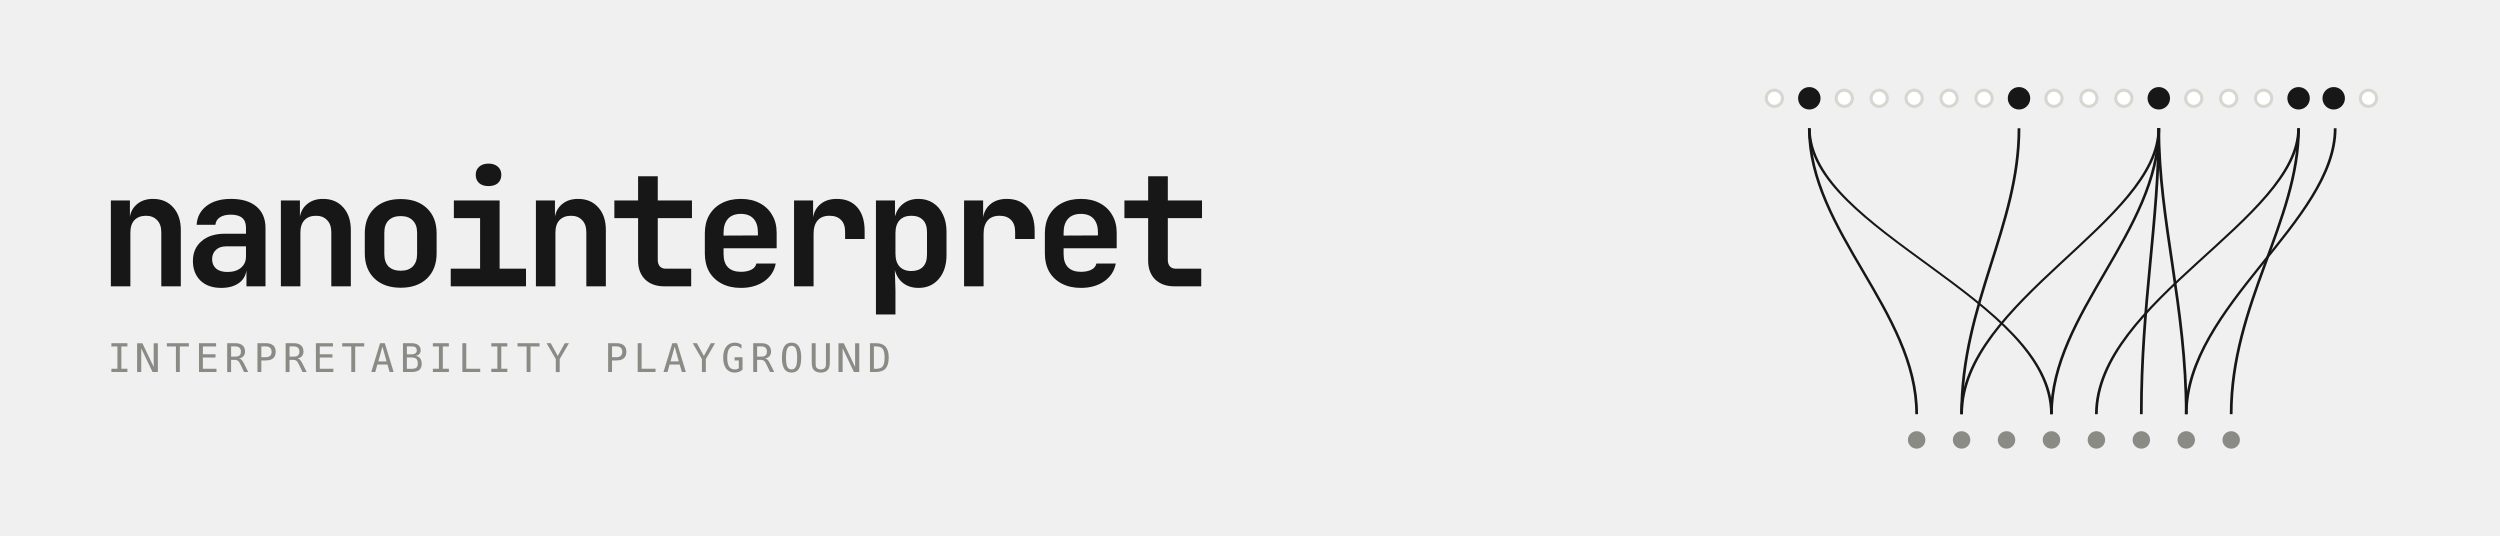
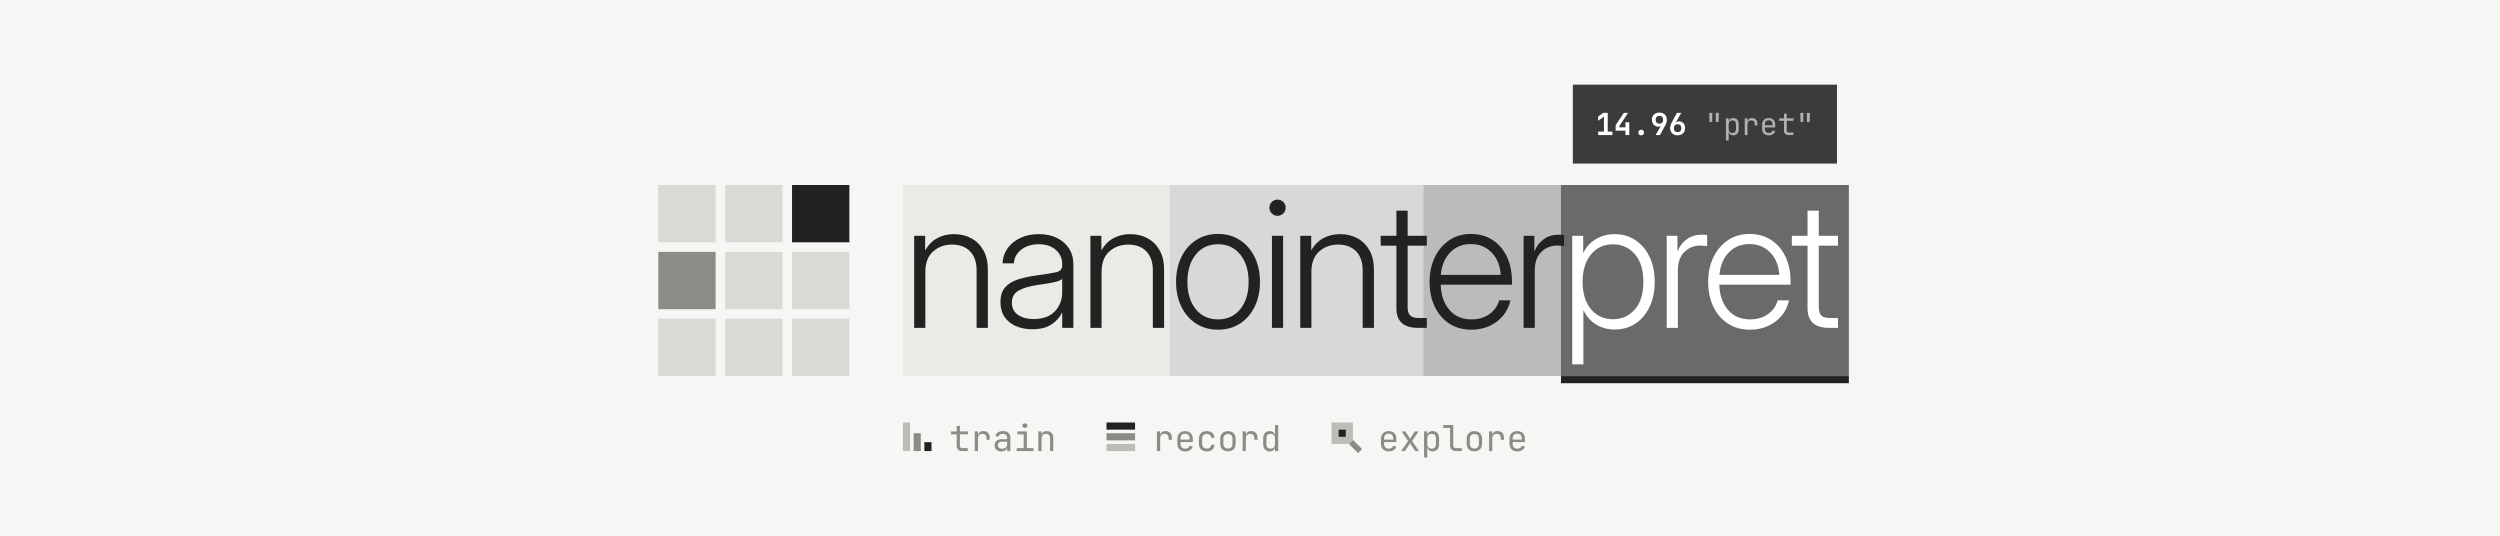
- <svg xmlns="http://www.w3.org/2000/svg" width="1400" height="300" viewBox="0 60 1400 300" role="img" aria-labelledby="title description">
-   <style>
-     :root {
-       color-scheme: light dark;
-     }
- 
-     .foreground { fill: #171717; }
-     .muted { fill: #8b8b86; }
-     .connections { fill: none; stroke: #171717; }
-     .inactive-feature { fill: #ffffff; stroke: #d7d7d1; }
- 
-     @media (prefers-color-scheme: dark) {
-       .foreground { fill: #f0f0ec; }
-       .muted { fill: #858581; }
-       .connections { stroke: #f0f0ec; }
-       .inactive-feature { fill: #0d1117; stroke: #383836; }
-     }
-   </style>
-   <g id="wordmark" transform="translate(0 -4.348217) scale(0.8891832)">
-     <path class="foreground" d="M 69.819,252.699 V 198.615 H 81.816 v 10.129 q 0.983,-5.113 4.818,-8.063 3.835,-3.048 9.735,-3.048 7.965,0 12.685,5.31 4.818,5.31 4.818,14.259 v 35.499 h -12.292 v -34.024 q 0,-5.015 -2.655,-7.67 -2.557,-2.753 -6.982,-2.753 -4.622,0 -7.277,2.753 -2.557,2.753 -2.557,7.867 v 33.827 z           m 69.468,0.983 q -8.26,0 -13.079,-4.622 -4.72,-4.72 -4.72,-12.292 0,-7.867 5.408,-12.489 5.408,-4.72 14.849,-4.72 h 13.177 v -3.835 q 0,-8.162 -9.539,-8.162 -4.327,0 -6.883,1.672 -2.557,1.672 -2.852,4.72 h -11.8 q 0.393,-7.277 6.097,-11.8 5.802,-4.523 15.537,-4.523 10.325,0 16.029,4.818 5.703,4.818 5.703,13.57 v 36.679 h -11.997 v -10.129 q -0.688,5.212 -4.917,8.162 -4.228,2.95 -11.014,2.95 z           m 3.933,-10.03 q 5.408,0 8.555,-2.655 3.147,-2.655 3.147,-7.08 v -6.392 h -12.587 q -4.032,0 -6.392,2.262 -2.36,2.262 -2.36,5.802 0,3.638 2.458,5.9 2.557,2.163 7.178,2.163 z           m 33.674,9.047 V 198.615 h 11.997 v 10.129 q 0.983,-5.113 4.818,-8.063 3.835,-3.048 9.735,-3.048 7.965,0 12.685,5.31 4.818,5.31 4.818,14.259 v 35.499 h -12.292 v -34.024 q 0,-5.015 -2.655,-7.67 -2.557,-2.753 -6.982,-2.753 -4.622,0 -7.277,2.753 -2.557,2.753 -2.557,7.867 v 33.827 z           m 75.467,0.885 q -10.424,0 -16.52,-5.802 -6.097,-5.9 -6.097,-15.832 v -12.587 q 0,-10.03 6.097,-15.832 6.097,-5.802 16.52,-5.802 10.424,0 16.52,5.802 6.097,5.802 6.097,15.832 v 12.587 q 0,9.932 -6.097,15.832 -6.097,5.802 -16.52,5.802 z           m 0,-10.719 q 4.917,0 7.572,-2.655 2.753,-2.753 2.753,-7.867 v -13.374 q 0,-5.113 -2.753,-7.768 -2.655,-2.753 -7.572,-2.753 -4.917,0 -7.67,2.753 -2.655,2.655 -2.655,7.768 v 13.374 q 0,5.113 2.655,7.867 2.753,2.655 7.67,2.655 z           m 31.511,9.834 v -11.112 h 18.487 v -31.861 h -16.52 V 198.615 h 28.812 v 42.972 h 16.619 v 11.112 z           m 23.797,-63.131 q -3.737,0 -5.9,-1.868 -2.163,-1.967 -2.163,-5.212 0,-3.245 2.163,-5.113 2.163,-1.967 5.9,-1.967 3.737,0 5.9,1.967 2.163,1.868 2.163,5.113 0,3.245 -2.163,5.212 -2.163,1.868 -5.9,1.868 z           m 29.839,63.131 V 198.615 h 11.997 v 10.129 q 0.983,-5.113 4.818,-8.063 3.835,-3.048 9.735,-3.048 7.965,0 12.685,5.31 4.818,5.31 4.818,14.259 v 35.499 h -12.292 v -34.024 q 0,-5.015 -2.655,-7.67 -2.557,-2.753 -6.982,-2.753 -4.622,0 -7.277,2.753 -2.557,2.753 -2.557,7.867 v 33.827 z           m 80.875,0 q -7.572,0 -12.095,-4.327 -4.425,-4.425 -4.425,-11.899 V 209.727 H 386.917 V 198.615 h 14.947 v -15.242 h 12.39 v 15.242 h 21.535 v 11.112 h -21.535 v 26.452 q 0,2.36 1.278,3.933 1.377,1.475 3.737,1.475 h 16.029 v 11.112 z           m 48.228,0.983 q -6.883,0 -11.997,-2.655 -5.113,-2.655 -7.965,-7.473 -2.753,-4.917 -2.753,-11.505 v -12.784 q 0,-6.588 2.753,-11.407 2.852,-4.917 7.965,-7.572 5.113,-2.655 11.997,-2.655 6.785,0 11.8,2.655 5.113,2.655 7.867,7.473 2.852,4.72 2.852,11.112 v 9.834 h -33.434 v 3.737 q 0,5.507 2.852,8.358 2.852,2.753 8.063,2.753 3.835,0 6.49,-1.278 2.753,-1.377 3.245,-3.933 h 12.194 q -1.278,6.982 -7.277,11.21 -5.998,4.13 -14.652,4.13 z           m -10.915,-34.811 v 1.868 l 21.634,-0.098 v -1.868 q 0,-5.605 -2.753,-8.653 -2.753,-3.048 -7.965,-3.048 -5.408,0 -8.162,3.147 -2.753,3.048 -2.753,8.653 z           m 44.393,33.827 V 198.615 h 11.997 v 10.522 q 0.983,-5.31 4.818,-8.358 3.933,-3.147 10.129,-3.147 8.26,0 12.882,5.31 4.622,5.31 4.622,14.849 v 5.113 h -12.292 v -4.523 q 0,-4.917 -2.557,-7.473 -2.557,-2.655 -7.277,-2.655 -4.917,0 -7.473,2.95 -2.557,2.95 -2.557,8.358 v 33.139 z           m 51.571,17.7 V 198.615 h 11.997 v 9.932 q 1.475,-5.113 5.31,-7.965 3.835,-2.95 9.539,-2.95 5.212,0 9.145,2.557 4.032,2.557 6.195,7.277 2.262,4.622 2.262,10.817 v 14.652 q 0,9.342 -4.818,15.045 -4.818,5.703 -12.784,5.703 -5.703,0 -9.637,-2.95 -3.835,-2.95 -5.31,-8.26 l 0.393,12.784 v 15.144 z           m 22.224,-27.337 q 4.72,0 7.277,-2.557 2.655,-2.557 2.655,-7.867 v -13.964 q 0,-5.31 -2.655,-7.867 -2.557,-2.557 -7.277,-2.557 -4.72,0 -7.375,2.852 -2.557,2.852 -2.557,8.063 v 12.98 q 0,5.212 2.557,8.063 2.655,2.852 7.375,2.852 z           m 33.281,9.637 V 198.615 h 11.997 v 10.522 q 0.983,-5.31 4.818,-8.358 3.933,-3.147 10.129,-3.147 8.26,0 12.882,5.31 4.622,5.31 4.622,14.849 v 5.113 h -12.292 v -4.523 q 0,-4.917 -2.557,-7.473 -2.557,-2.655 -7.277,-2.655 -4.917,0 -7.473,2.95 -2.557,2.95 -2.557,8.358 v 33.139 z           m 73.598,0.983 q -6.883,0 -11.997,-2.655 -5.113,-2.655 -7.965,-7.473 -2.753,-4.917 -2.753,-11.505 v -12.784 q 0,-6.588 2.753,-11.407 2.852,-4.917 7.965,-7.572 5.113,-2.655 11.997,-2.655 6.785,0 11.8,2.655 5.113,2.655 7.867,7.473 2.852,4.72 2.852,11.112 v 9.834 h -33.434 v 3.737 q 0,5.507 2.852,8.358 2.852,2.753 8.063,2.753 3.835,0 6.49,-1.278 2.753,-1.377 3.245,-3.933 h 12.194 q -1.278,6.982 -7.277,11.21 -5.998,4.13 -14.652,4.13 z           m -10.915,-34.811 v 1.868 l 21.634,-0.098 v -1.868 q 0,-5.605 -2.753,-8.653 -2.753,-3.048 -7.965,-3.048 -5.408,0 -8.162,3.147 -2.753,3.048 -2.753,8.653 z           m 69.763,33.827 q -7.572,0 -12.095,-4.327 -4.425,-4.425 -4.425,-11.899 V 209.727 H 708.145 V 198.615 h 14.947 v -15.242 h 12.39 v 15.242 h 21.535 v 11.112 h -21.535 v 26.452 q 0,2.36 1.278,3.933 1.377,1.475 3.737,1.475 h 16.029 v 11.112 z" aria-label="nanointerpret" id="name" />
-     <path id="tagline" class="muted" d="m70.15 288.5h10.09v2.069h-3.809v14.03h3.809v2.069h-10.09v-2.069h3.809v-14.03h-3.809zm16.19 0.061h3.359l7.108 14.91v-14.91h2.617v18.11h-3.359l-7.108-14.91v14.91h-2.617zm18.75-0.061h13.86v2.069h-5.684v16.1h-2.471v-16.1h-5.708zm20.23 0h10.78v2.069h-8.325v4.893h7.959v2.069h-7.959v7.071h8.556v2.069h-11.01zm25.26 9.59q0.949 0.243 1.619 0.925 0.669 0.669 1.667 2.69l2.471 4.966h-2.641l-2.166-4.588q-0.937-1.959-1.692-2.519-0.742-0.572-1.947-0.572h-2.349v7.68h-2.471v-18.17h5.063q2.994 0 4.588 1.351 1.594 1.351 1.594 3.907 0 1.801-0.986 2.945-0.974 1.132-2.751 1.387zm-5.039-7.57v6.45h2.69q1.765 0 2.629-0.791t0.864-2.422q0-1.57-0.925-2.398-0.913-0.84-2.665-0.84zm19.05 0v6.828h2.848q1.704 0 2.653-0.901 0.962-0.901 0.962-2.519 0-1.619-0.949-2.507-0.949-0.901-2.665-0.901zm-2.458-2.02h5.306q3.043 0 4.613 1.387 1.57 1.375 1.57 4.041 0 2.69-1.57 4.065-1.558 1.375-4.613 1.375h-2.848v7.302h-2.458zm25.26 9.59q0.949 0.243 1.619 0.925 0.669 0.669 1.667 2.69l2.471 4.966h-2.641l-2.166-4.588q-0.937-1.959-1.692-2.519-0.742-0.572-1.947-0.572h-2.349v7.68h-2.471v-18.17h5.063q2.994 0 4.588 1.351 1.594 1.351 1.594 3.907 0 1.801-0.986 2.945-0.974 1.132-2.751 1.387zm-5.039-7.57v6.45h2.69q1.765 0 2.629-0.791 0.864-0.791 0.864-2.422 0-1.57-0.925-2.398-0.913-0.84-2.665-0.84zm16.59-2.02h10.78v2.069h-8.325v4.893h7.959v2.069h-7.959v7.071h8.556v2.069h-11.01zm16.58 0h13.86v2.069h-5.684v16.1h-2.471v-16.1h-5.708zm25.33 2.166-2.592 9.298h5.185zm-1.485-2.166h2.982l5.562 18.17h-2.544l-1.339-4.734h-6.365l-1.314 4.734h-2.544zm16.88 9.006v7.144h2.909q2.142 0 3.055-0.742 0.913-0.755 0.913-2.471 0-2.264-0.962-3.091-0.962-0.84-3.006-0.84zm0-6.986v4.99h2.86q1.777 0 2.568-0.682 0.803-0.681 0.803-1.716 0-1.375-0.791-1.984-0.779-0.609-2.58-0.609zm-2.471-2.02h5.379q2.787 0 4.296 1.205t1.509 3.408q0 1.181-0.803 2.142-0.791 0.962-2.385 1.205 1.789 0.268 2.799 1.533 1.022 1.254 1.022 3.688 0 2.471-1.619 3.736-1.619 1.254-4.819 1.254h-5.379zm18.83 0h10.09v2.069h-3.809v14.03h3.809v2.069h-10.09v-2.069h3.809v-14.03h-3.809zm18.58 0h2.471v16.1h8.775v2.069h-11.25zm18.23 0h10.09v2.069h-3.809v14.03h3.809v2.069h-10.09v-2.069h3.809v-14.03h-3.809zm16.53 0h13.86v2.069h-5.684v16.1h-2.471v-16.1h-5.708zm18.28 0h2.617l4.43 8.02 4.418-8.02h2.641l-5.83 10.02v8.154h-2.471v-8.154zm41.22 2.02v6.828h2.848q1.704 0 2.653-0.901 0.962-0.901 0.962-2.519 0-1.619-0.949-2.507-0.949-0.901-2.665-0.901zm-2.458-2.02h5.306q3.043 0 4.613 1.387 1.57 1.375 1.57 4.041 0 2.69-1.57 4.065-1.558 1.375-4.613 1.375h-2.848v7.302h-2.458zm18.62 0h2.471v16.1h8.775v2.069h-11.25zm23.29 2.166-2.592 9.298h5.185zm-1.485-2.166h2.982l5.562 18.17h-2.544l-1.339-4.734h-6.365l-1.314 4.734h-2.544zm12.84 0h2.617l4.43 8.02 4.418-8.02h2.641l-5.83 10.02v8.154h-2.471v-8.154zm31.39 16.67q-0.986 0.913-2.227 1.387-1.229 0.463-2.665 0.463-3.456 0-5.379-2.471-1.923-2.483-1.923-6.949 0-4.454 1.947-6.937 1.947-2.495 5.416-2.495 1.144 0 2.191 0.329 1.047 0.316 2.02 0.974v2.519q-0.986-0.937-2.02-1.375-1.034-0.45-2.191-0.45-2.398 0-3.602 1.862-1.193 1.85-1.193 5.574 0 3.785 1.156 5.611 1.168 1.813 3.578 1.813 0.815 0 1.424-0.183 0.621-0.195 1.12-0.596v-4.88h-2.641v-2.02h4.99zm14.22-7.083q0.949 0.243 1.619 0.925 0.669 0.669 1.667 2.69l2.471 4.966h-2.641l-2.166-4.588q-0.937-1.959-1.692-2.519-0.742-0.572-1.947-0.572h-2.349v7.68h-2.471v-18.17h5.063q2.994 0 4.588 1.351 1.594 1.351 1.594 3.907 0 1.801-0.986 2.945-0.974 1.132-2.751 1.387zm-5.039-7.57v6.45h2.69q1.765 0 2.629-0.791 0.864-0.791 0.864-2.422 0-1.57-0.925-2.398-0.913-0.84-2.665-0.84zm25.21 7.083q0-4.004-0.828-5.72-0.815-1.716-2.69-1.716-1.862 0-2.69 1.716-0.815 1.716-0.815 5.72 0 3.992 0.815 5.708 0.828 1.716 2.69 1.716 1.874 0 2.69-1.704 0.828-1.716 0.828-5.72zm2.568 0q0 4.746-1.509 7.083-1.497 2.337-4.576 2.337-3.079 0-4.576-2.325t-1.497-7.095q0-4.759 1.497-7.095 1.509-2.337 4.576-2.337 3.079 0 4.576 2.337 1.509 2.337 1.509 7.095zm6.612 2.093v-11.2h2.471v12.32q0 1.327 0.073 1.899 0.073 0.56 0.256 0.864 0.389 0.718 1.12 1.083 0.742 0.365 1.789 0.365 1.059 0 1.789-0.365 0.73-0.365 1.132-1.083 0.183-0.304 0.256-0.864 0.073-0.56 0.073-1.874v-12.34h2.458v11.2q0 2.787-0.353 3.968-0.341 1.168-1.193 1.935-0.803 0.718-1.838 1.071-1.034 0.353-2.325 0.353-1.278 0-2.312-0.353-1.034-0.353-1.85-1.071-0.84-0.755-1.193-1.947-0.353-1.205-0.353-3.955zm16.85-11.14h3.359l7.108 14.91v-14.91h2.617v18.11h-3.359l-7.108-14.91v14.91h-2.617zm23.48 16.09q3.103 0 4.333-1.521 1.229-1.533 1.229-5.525 0-4.028-1.229-5.55-1.217-1.533-4.333-1.533h-1.168v14.13zm0.049-16.15q4.162 0 6.134 2.215 1.972 2.215 1.972 6.888 0 4.649-1.972 6.864-1.972 2.203-6.134 2.203h-3.688v-18.17z" fill="#8b8b86" aria-label="INTERPRETABILITY PLAYGROUND" />
+ <svg xmlns="http://www.w3.org/2000/svg" width="1400" height="300" viewBox="0 0 1400 300" role="img" aria-labelledby="title description">
+   <style>.bg{fill:#F6F6F4}.heat{fill:#222221}.word{fill:#222221}.word-on{fill:#FFFFFF}.muted{fill:#8C8C87}.tip{fill:#222221;fill-opacity:.88}.tip-text{fill:#FFFFFF}.cell-pale{fill:#D9D9D5}.cell-soft{fill:#BDBDB8}.cell-mid{fill:#8C8C87}.cell-ink{fill:#222221}.icon-line{fill:none;stroke:#8C8C87}@media (prefers-color-scheme: dark){.bg{fill:#181817}.heat{fill:#E9E9E6}.word{fill:#E9E9E6}.word-on{fill:#1F1F1E}.muted{fill:#85857F}.tip{fill:#E9E9E6;fill-opacity:.88}.tip-text{fill:#1F1F1E}.cell-pale{fill:#363634}.cell-soft{fill:#55554F}.cell-mid{fill:#85857F}.cell-ink{fill:#E9E9E6}.icon-line{fill:none;stroke:#85857F}}</style>
+   <rect class="bg" x="0" y="0" width="1400" height="300" />
+   <rect class="heat" x="505.64" y="103.6" width="149.54" height="107" fill-opacity="0.06" />
+   <rect class="heat" x="655.19" y="103.6" width="141.96" height="107" fill-opacity="0.14" />
+   <rect class="heat" x="797.14" y="103.6" width="77.01" height="107" fill-opacity="0.28" />
+   <rect class="heat" x="874.15" y="103.6" width="161.21" height="107" fill-opacity="0.66" />
+   <path class="word" d="M518.19 152.3V183.6H511.94V132.04H518.09V140.29Q520.68 135.6 524.88 133.36Q529.08 131.11 534.21 131.11Q539.58 131.11 543.87 133.4Q548.17 135.7 550.68 140.14Q553.2 144.59 553.2 151.03V183.6H546.9V151.42Q546.9 144.49 543.21 140.73Q539.53 136.97 533.18 136.97Q526.88 136.97 522.54 140.83Q518.19 144.68 518.19 152.3ZM578.03 184.38Q573.15 184.38 569.1 182.7Q565.04 181.01 562.65 177.62Q560.26 174.22 560.26 169.2Q560.26 163.82 562.92 160.85Q565.58 157.87 570.29 156.4Q575 154.94 581.06 154.16Q588.24 153.18 591.53 152.42Q594.83 151.67 594.83 148.64V147.86Q594.83 143.07 591.24 139.92Q587.65 136.77 581.74 136.77Q575.79 136.77 571.88 139.85Q567.97 142.93 567.78 147.47H561.43Q561.58 142.78 564.21 139.09Q566.85 135.41 571.37 133.26Q575.88 131.11 581.74 131.11Q587.5 131.11 591.85 133.23Q596.2 135.36 598.64 139.14Q601.08 142.93 601.08 147.86V183.6H594.83V175.15H594.68Q593.02 178.77 588.99 181.57Q584.96 184.38 578.03 184.38ZM578.81 178.67Q586.53 178.67 590.68 174.4Q594.83 170.12 594.83 163.43V156.21Q593.51 157.43 589.68 158.18Q585.84 158.94 580.77 159.63Q574.32 160.55 570.49 162.7Q566.65 164.85 566.65 169.49Q566.65 173.93 570.05 176.3Q573.44 178.67 578.81 178.67ZM616.88 152.3V183.6H610.63V132.04H616.78V140.29Q619.37 135.6 623.57 133.36Q627.77 131.11 632.89 131.11Q638.26 131.11 642.56 133.4Q646.86 135.7 649.37 140.14Q651.89 144.59 651.89 151.03V183.6H645.59V151.42Q645.59 144.49 641.9 140.73Q638.21 136.97 631.87 136.97Q625.57 136.97 621.22 140.83Q616.88 144.68 616.88 152.3Z" />
+   <path class="word" d="M682.09 184.63Q675.11 184.63 669.81 181.21Q664.51 177.79 661.56 171.73Q658.6 165.68 658.6 157.87Q658.6 150.06 661.56 143.98Q664.51 137.9 669.81 134.45Q675.11 131.01 682.09 131.01Q689.07 131.01 694.37 134.45Q699.67 137.9 702.62 143.98Q705.58 150.06 705.58 157.87Q705.58 165.68 702.62 171.73Q699.67 177.79 694.37 181.21Q689.07 184.63 682.09 184.63ZM682.09 178.86Q689.95 178.86 694.59 173.08Q699.23 167.29 699.23 157.87Q699.23 148.44 694.59 142.61Q689.95 136.77 682.09 136.77Q674.28 136.77 669.61 142.58Q664.95 148.39 664.95 157.87Q664.95 167.29 669.59 173.08Q674.23 178.86 682.09 178.86ZM712.29 183.6V132.04H718.54V183.6ZM715.42 120.86Q713.56 120.86 712.22 119.54Q710.88 118.22 710.88 116.31Q710.88 114.41 712.22 113.09Q713.56 111.77 715.42 111.77Q717.27 111.77 718.62 113.09Q719.96 114.41 719.96 116.31Q719.96 118.22 718.62 119.54Q717.27 120.86 715.42 120.86ZM734.39 152.3V183.6H728.14V132.04H734.29V140.29Q736.88 135.6 741.08 133.36Q745.28 131.11 750.41 131.11Q755.78 131.11 760.07 133.4Q764.37 135.7 766.89 140.14Q769.4 144.59 769.4 151.03V183.6H763.1V151.42Q763.1 144.49 759.42 140.73Q755.73 136.97 749.38 136.97Q743.08 136.97 738.74 140.83Q734.39 144.68 734.39 152.3ZM799.02 132.04V137.56H788.28V172.03Q788.28 175.3 789.72 176.69Q791.16 178.08 794.53 178.08H799.02V183.6H794.04Q781.98 183.6 781.98 172.61V137.56H773.19V132.04H781.98V117.97H788.28V132.04Z" />
+   <path class="word" d="M824.04 184.63Q816.77 184.63 811.52 181.16Q806.27 177.69 803.42 171.66Q800.56 165.63 800.56 157.87Q800.56 150.1 803.51 144.02Q806.47 137.95 811.67 134.48Q816.87 131.01 823.65 131.01Q830.69 131.01 835.86 134.41Q841.04 137.8 843.87 143.78Q846.7 149.76 846.7 157.48V159.43H806.81Q807 168.02 811.59 173.44Q816.18 178.86 824.04 178.86Q829.9 178.86 834.03 175.93Q838.16 173 839.52 168.17H845.82Q844.8 173.1 841.7 176.81Q838.6 180.52 834.03 182.57Q829.46 184.63 824.04 184.63ZM806.86 153.91H840.4Q839.91 146.15 835.32 141.41Q830.73 136.68 823.65 136.68Q816.62 136.68 812.08 141.39Q807.54 146.1 806.86 153.91ZM853.22 183.6V132.04H859.23V140.63H859.38Q860.99 136.48 864.53 133.94Q868.07 131.4 873.14 131.4Q874.07 131.4 874.73 131.48Q875.39 131.55 875.88 131.6V137.9Q875.44 137.8 874.46 137.65Q873.49 137.51 872.12 137.51Q866.85 137.51 863.16 141.07Q859.47 144.64 859.47 151.37V183.6Z" />
+   <path class="word-on" d="M880.45 204.01V132.04H886.6V141.75H886.65Q888.8 136.82 893.58 133.97Q898.37 131.11 904.18 131.11Q910.77 131.11 915.82 134.48Q920.88 137.85 923.76 143.85Q926.64 149.86 926.64 157.82Q926.64 165.78 923.78 171.81Q920.93 177.84 915.87 181.18Q910.82 184.53 904.18 184.53Q898.37 184.53 893.78 181.7Q889.19 178.86 886.79 173.83H886.7V204.01ZM903.3 178.77Q910.67 178.77 915.48 173.32Q920.29 167.88 920.29 157.82Q920.29 147.76 915.48 142.29Q910.67 136.82 903.3 136.82Q895.54 136.82 890.9 142.54Q886.26 148.25 886.26 157.82Q886.26 167.39 890.9 173.08Q895.54 178.77 903.3 178.77ZM933.36 183.6V132.04H939.36V140.63H939.51Q941.12 136.48 944.66 133.94Q948.2 131.4 953.28 131.4Q954.21 131.4 954.86 131.48Q955.52 131.55 956.01 131.6V137.9Q955.57 137.8 954.6 137.65Q953.62 137.51 952.25 137.51Q946.98 137.51 943.29 141.07Q939.61 144.64 939.61 151.37V183.6ZM980.06 184.63Q972.79 184.63 967.54 181.16Q962.29 177.69 959.43 171.66Q956.58 165.63 956.58 157.87Q956.58 150.1 959.53 144.02Q962.48 137.95 967.68 134.48Q972.88 131.01 979.67 131.01Q986.7 131.01 991.88 134.41Q997.05 137.8 999.89 143.78Q1002.72 149.76 1002.72 157.48V159.43H962.83Q963.02 168.02 967.61 173.44Q972.2 178.86 980.06 178.86Q985.92 178.86 990.05 175.93Q994.17 173 995.54 168.17H1001.84Q1000.81 173.1 997.71 176.81Q994.61 180.52 990.05 182.57Q985.48 184.63 980.06 184.63ZM962.88 153.91H996.42Q995.93 146.15 991.34 141.41Q986.75 136.68 979.67 136.68Q972.64 136.68 968.1 141.39Q963.56 146.1 962.88 153.91ZM1029.26 132.04V137.56H1018.52V172.03Q1018.52 175.3 1019.96 176.69Q1021.4 178.08 1024.77 178.08H1029.26V183.6H1024.28Q1012.22 183.6 1012.22 172.61V137.56H1003.43V132.04H1012.22V117.97H1018.52V132.04Z" />
+   <rect class="heat" x="874.15" y="210.6" width="161.21" height="4" />
+   <rect class="cell-pale" x="368.64" y="103.6" width="32.1" height="32.1" />
+   <rect class="cell-mid" x="368.64" y="141.05" width="32.1" height="32.1" />
+   <rect class="cell-pale" x="368.64" y="178.5" width="32.1" height="32.1" />
+   <rect class="cell-pale" x="406.09" y="103.6" width="32.1" height="32.1" />
+   <rect class="cell-pale" x="406.09" y="141.05" width="32.1" height="32.1" />
+   <rect class="cell-pale" x="406.09" y="178.5" width="32.1" height="32.1" />
+   <rect class="cell-ink" x="443.54" y="103.6" width="32.1" height="32.1" />
+   <rect class="cell-pale" x="443.54" y="141.05" width="32.1" height="32.1" />
+   <rect class="cell-pale" x="443.54" y="178.5" width="32.1" height="32.1" />
+   <rect class="tip" x="880.8" y="47.4" width="147.9" height="44.2" />
+   <path class="tip-text" d="M894.98 75.62V73.7H898.21V65.27L894.96 67.65V65.27L897.82 63.21H900.34V73.7H902.94V75.62ZM910.25 75.62V73.16H904.76V70.08L909.35 63.21H911.71L906.8 70.64V71.29H910.25V68.48H912.39V75.62ZM919.05 75.79Q918.34 75.79 917.91 75.36Q917.47 74.92 917.47 74.23Q917.47 73.53 917.91 73.09Q918.34 72.65 919.05 72.65Q919.77 72.65 920.2 73.09Q920.63 73.53 920.63 74.23Q920.63 74.92 920.2 75.36Q919.77 75.79 919.05 75.79ZM927.13 75.62 930.04 70.61Q929.83 70.76 929.56 70.87Q929.29 70.98 928.74 70.98Q927.72 70.98 926.88 70.49Q926.04 69.99 925.55 69.12Q925.05 68.24 925.05 67.09Q925.05 65.86 925.57 64.95Q926.09 64.04 927.04 63.54Q927.98 63.04 929.25 63.04Q930.53 63.04 931.47 63.55Q932.42 64.06 932.93 64.99Q933.45 65.91 933.45 67.15Q933.45 67.89 933.14 68.83Q932.82 69.77 932.28 70.74L929.59 75.62ZM929.25 69.28Q930.21 69.28 930.78 68.68Q931.36 68.07 931.36 67.05Q931.36 66.05 930.78 65.45Q930.21 64.84 929.25 64.84Q928.3 64.84 927.72 65.45Q927.15 66.05 927.15 67.05Q927.15 68.07 927.72 68.68Q928.3 69.28 929.25 69.28ZM939.45 75.79Q938.18 75.79 937.24 75.28Q936.29 74.77 935.77 73.84Q935.25 72.92 935.25 71.68Q935.25 70.95 935.57 70Q935.88 69.06 936.43 68.09L939.11 63.21H941.53L938.33 68.68L938.4 68.72Q938.65 68.36 939.15 68.16Q939.64 67.95 940.22 67.95Q941.26 67.95 942.03 68.42Q942.8 68.89 943.23 69.74Q943.65 70.59 943.65 71.74Q943.65 72.97 943.13 73.88Q942.62 74.79 941.67 75.29Q940.73 75.79 939.45 75.79ZM939.45 73.99Q940.41 73.99 940.98 73.38Q941.56 72.78 941.56 71.78Q941.56 70.76 940.98 70.15Q940.41 69.55 939.45 69.55Q938.5 69.55 937.92 70.15Q937.35 70.76 937.35 71.78Q937.35 72.78 937.92 73.38Q938.5 73.99 939.45 73.99Z" />
+   <g opacity="0.6">
+     <path class="tip-text" d="M957.32 68.31 957.18 63.21H958.92L958.8 68.31ZM960.92 68.31 960.79 63.21H962.52L962.4 68.31ZM966.52 78.68V66.27H968.05V68.06H968.06Q968.18 67.14 968.86 66.62Q969.54 66.1 970.6 66.1Q972.01 66.1 972.84 67.03Q973.67 67.95 973.67 69.57V72.31Q973.67 73.92 972.84 74.86Q972.01 75.79 970.6 75.79Q969.54 75.79 968.86 75.26Q968.18 74.74 968.06 73.84H968.01L968.05 75.96V78.68ZM970.09 74.46Q971.06 74.46 971.6 73.95Q972.14 73.44 972.14 72.31V69.59Q972.14 68.43 971.6 67.93Q971.06 67.43 970.09 67.43Q969.15 67.43 968.6 68.02Q968.05 68.62 968.05 69.67V72.22Q968.05 73.27 968.6 73.87Q969.15 74.46 970.09 74.46ZM977.06 75.62V66.27H978.59V68.06H978.62Q978.74 67.15 979.39 66.63Q980.03 66.1 981.12 66.1Q982.58 66.1 983.37 66.98Q984.16 67.85 984.16 69.47V70.27H982.63V69.47Q982.63 67.43 980.64 67.43Q979.64 67.43 979.11 68Q978.59 68.58 978.59 69.67V75.62ZM990.45 75.79Q988.8 75.79 987.79 74.8Q986.78 73.8 986.78 72.05V69.84Q986.78 68.09 987.79 67.09Q988.8 66.1 990.45 66.1Q991.56 66.1 992.38 66.54Q993.21 66.98 993.67 67.78Q994.13 68.58 994.13 69.67V71.34H988.28V72.22Q988.28 73.26 988.87 73.86Q989.47 74.46 990.45 74.46Q991.3 74.46 991.86 74.13Q992.41 73.8 992.53 73.24H994.06Q993.9 74.41 992.92 75.1Q991.93 75.79 990.45 75.79ZM988.28 70.15H992.63V69.67Q992.63 68.56 992.06 67.96Q991.49 67.36 990.45 67.36Q989.42 67.36 988.85 67.96Q988.28 68.56 988.28 69.67ZM1001.59 75.62Q1000.43 75.62 999.74 74.95Q999.04 74.28 999.04 73.16V67.66H996.35V66.27H999.04V63.64H1000.57V66.27H1004.39V67.66H1000.57V73.16Q1000.57 73.63 1000.85 73.93Q1001.13 74.23 1001.59 74.23H1004.31V75.62ZM1008.32 68.31 1008.18 63.21H1009.92L1009.8 68.31ZM1011.92 68.31 1011.79 63.21H1013.52L1013.4 68.31Z" />
  </g>
-   <g id="feature-diagram" transform="translate(-245.7189 -101.6758) scale(1.3979)">
-     <g id="connections" class="connections" transform="translate(885.59 291.64) rotate(-90) scale(0.50247 1)" stroke-width="1.1">
-       <path d="M 20 58 C 102 58, 166 15, 248 15" />
-       <path d="M 20 112 C 112 112, 166 15, 248 15" />
-       <path d="M 20 76 C 108 76, 170 99, 248 99" />
-       <path d="M 20 76 C 110 76, 174 155, 248 155" />
-       <path d="M 20 112 C 100 112, 166 155, 248 155" />
-       <path d="M 20 148 C 108 148, 174 155, 248 155" />
-       <path d="M 20 166 C 106 166, 174 155, 248 155" />
-       <path d="M 20 130 C 110 130, 176 211, 248 211" />
-       <path d="M 20 184 C 108 184, 174 211, 248 211" />
-       <path d="M 20 166 C 106 166, 174 225.664, 248 225.664" />
-     </g>
-     <g id="input-nodes" class="muted" transform="rotate(-90 594.74 -290.85)">
-       <circle cx="12" cy="58" r="3.5" />
-       <circle cx="12" cy="76" r="3.5" />
-       <circle cx="12" cy="94" r="3.5" />
-       <circle cx="12" cy="112" r="3.5" />
-       <circle cx="12" cy="130" r="3.5" />
-       <circle cx="12" cy="148" r="3.5" />
-       <circle cx="12" cy="166" r="3.5" />
-       <circle cx="12" cy="184" r="3.5" />
-     </g>
-     <g id="inactive-features" class="inactive-feature" transform="rotate(-90 650.31 -235.28)" stroke-width="1.25">
-       <circle cx="260" cy="1" r="3.25" />
-       <circle cx="260" cy="29" r="3.25" />
-       <circle cx="260" cy="43" r="3.25" />
-       <circle cx="260" cy="57" r="3.25" />
-       <circle cx="260" cy="71" r="3.25" />
-       <circle cx="260" cy="85" r="3.25" />
-       <circle cx="260" cy="113" r="3.25" />
-       <circle cx="260" cy="127" r="3.25" />
-       <circle cx="260" cy="141" r="3.25" />
-       <circle cx="260" cy="169" r="3.25" />
-       <circle cx="260" cy="183" r="3.25" />
-       <circle cx="260" cy="197" r="3.25" />
-       <circle cx="260" cy="239" r="3.25" />
-     </g>
-     <g id="active-features" class="foreground" transform="rotate(-90 650.31 -235.28)">
-       <circle cx="260" cy="15" r="4.5" />
-       <circle cx="260" cy="99" r="4.5" />
-       <circle cx="260" cy="155" r="4.5" />
-       <circle cx="260" cy="211" r="4.5" />
-       <circle cx="260" cy="225.07" r="4.5" />
-     </g>
-   </g>
+   <rect class="cell-soft" x="505.64" y="236.6" width="4" height="16" />
+   <rect class="cell-mid" x="511.64" y="242.6" width="4" height="10" />
+   <rect class="cell-ink" x="517.64" y="247.6" width="4" height="5" />
+   <path class="muted" d="M538.74 252.6Q537.38 252.6 536.56 251.81Q535.74 251.02 535.74 249.7V243.24H532.58V241.6H535.74V238.5H537.54V241.6H542.04V243.24H537.54V249.7Q537.54 250.26 537.87 250.61Q538.2 250.96 538.74 250.96H541.94V252.6ZM545.88 252.6V241.6H547.68V243.7H547.72Q547.86 242.64 548.62 242.02Q549.38 241.4 550.66 241.4Q552.38 241.4 553.31 242.43Q554.24 243.46 554.24 245.36V246.3H552.44V245.36Q552.44 242.96 550.1 242.96Q548.92 242.96 548.3 243.64Q547.68 244.32 547.68 245.6V252.6ZM560.68 252.8Q558.98 252.8 557.98 251.85Q556.98 250.9 556.98 249.36Q556.98 248.34 557.44 247.58Q557.9 246.82 558.72 246.39Q559.54 245.96 560.6 245.96H564V245.1Q564 242.96 561.66 242.96Q560.62 242.96 559.98 243.34Q559.34 243.72 559.3 244.4H557.5Q557.6 243.1 558.71 242.25Q559.82 241.4 561.66 241.4Q563.66 241.4 564.73 242.36Q565.8 243.32 565.8 245.04V252.6H564.02V250.6H563.98Q563.82 251.62 562.96 252.21Q562.1 252.8 560.68 252.8ZM561.12 251.28Q562.44 251.28 563.22 250.64Q564 250 564 248.9V247.36H560.8Q559.92 247.36 559.37 247.89Q558.82 248.42 558.82 249.3Q558.82 250.22 559.43 250.75Q560.04 251.28 561.12 251.28ZM569.34 252.6V250.96H573.24V243.24H569.74V241.6H575.04V250.96H578.74V252.6ZM573.94 239.62Q573.28 239.62 572.9 239.28Q572.52 238.94 572.52 238.36Q572.52 237.76 572.9 237.41Q573.28 237.06 573.94 237.06Q574.6 237.06 574.98 237.41Q575.36 237.76 575.36 238.36Q575.36 238.94 574.98 239.28Q574.6 239.62 573.94 239.62ZM581.48 252.6V241.6H583.28V243.7H583.3Q583.44 242.6 584.2 242Q584.96 241.4 586.22 241.4Q587.88 241.4 588.86 242.42Q589.84 243.44 589.84 245.2V252.6H588.04V245.52Q588.04 244.26 587.41 243.59Q586.78 242.92 585.7 242.92Q584.58 242.92 583.93 243.62Q583.28 244.32 583.28 245.6V252.6Z" />
+   <rect class="cell-ink" x="619.64" y="236.6" width="16" height="4" />
+   <rect class="cell-mid" x="619.64" y="242.6" width="16" height="4" />
+   <rect class="cell-soft" x="619.64" y="248.6" width="16" height="4" />
+   <path class="muted" d="M647.88 252.6V241.6H649.68V243.7H649.72Q649.86 242.64 650.62 242.02Q651.38 241.4 652.66 241.4Q654.38 241.4 655.31 242.43Q656.24 243.46 656.24 245.36V246.3H654.44V245.36Q654.44 242.96 652.1 242.96Q650.92 242.96 650.3 243.64Q649.68 244.32 649.68 245.6V252.6ZM663.64 252.8Q661.7 252.8 660.51 251.63Q659.32 250.46 659.32 248.4V245.8Q659.32 243.74 660.51 242.57Q661.7 241.4 663.64 241.4Q664.94 241.4 665.91 241.92Q666.88 242.44 667.42 243.38Q667.96 244.32 667.96 245.6V247.56H661.08V248.6Q661.08 249.82 661.78 250.53Q662.48 251.24 663.64 251.24Q664.64 251.24 665.29 250.85Q665.94 250.46 666.08 249.8H667.88Q667.7 251.18 666.54 251.99Q665.38 252.8 663.64 252.8ZM661.08 246.16H666.2V245.6Q666.2 244.3 665.53 243.59Q664.86 242.88 663.64 242.88Q662.42 242.88 661.75 243.59Q661.08 244.3 661.08 245.6ZM675.8 252.8Q673.8 252.8 672.6 251.68Q671.4 250.56 671.4 248.6V245.6Q671.4 243.64 672.6 242.52Q673.8 241.4 675.8 241.4Q677.7 241.4 678.87 242.42Q680.04 243.44 680.1 245.2H678.3Q678.24 244.14 677.58 243.57Q676.92 243 675.8 243Q674.62 243 673.91 243.67Q673.2 244.34 673.2 245.58V248.6Q673.2 249.84 673.91 250.52Q674.62 251.2 675.8 251.2Q676.92 251.2 677.58 250.62Q678.24 250.04 678.3 249H680.1Q680.04 250.76 678.87 251.78Q677.7 252.8 675.8 252.8ZM687.64 252.76Q685.66 252.76 684.49 251.6Q683.32 250.44 683.32 248.36V245.84Q683.32 243.74 684.48 242.59Q685.64 241.44 687.64 241.44Q689.64 241.44 690.8 242.59Q691.96 243.74 691.96 245.84V248.36Q691.96 250.44 690.79 251.6Q689.62 252.76 687.64 252.76ZM687.64 251.16Q688.82 251.16 689.49 250.5Q690.16 249.84 690.16 248.56V245.64Q690.16 244.36 689.49 243.7Q688.82 243.04 687.64 243.04Q686.48 243.04 685.8 243.7Q685.12 244.36 685.12 245.64V248.56Q685.12 249.84 685.8 250.5Q686.48 251.16 687.64 251.16ZM695.88 252.6V241.6H697.68V243.7H697.72Q697.86 242.64 698.62 242.02Q699.38 241.4 700.66 241.4Q702.38 241.4 703.31 242.43Q704.24 243.46 704.24 245.36V246.3H702.44V245.36Q702.44 242.96 700.1 242.96Q698.92 242.96 698.3 243.64Q697.68 244.32 697.68 245.6V252.6ZM711 252.8Q709.36 252.8 708.37 251.7Q707.38 250.6 707.38 248.72V245.5Q707.38 243.6 708.36 242.5Q709.34 241.4 711 241.4Q712.24 241.4 713.05 242.02Q713.86 242.64 714.02 243.7H714.04L714 241.2V238H715.8V252.6H714V250.5H713.98Q713.84 251.58 713.04 252.19Q712.24 252.8 711 252.8ZM711.6 251.24Q712.72 251.24 713.36 250.54Q714 249.84 714 248.6V245.6Q714 244.36 713.36 243.66Q712.72 242.96 711.6 242.96Q710.46 242.96 709.82 243.55Q709.18 244.14 709.18 245.5V248.7Q709.18 250.04 709.82 250.64Q710.46 251.24 711.6 251.24Z" />
+   <rect class="cell-soft" x="745.64" y="236.6" width="12" height="12" />
+   <rect class="cell-ink" x="749.64" y="240.6" width="4" height="4" />
+   <path class="icon-line" stroke-width="3.2" d="M756.64 247.6L761.64 252.6" />
+   <path class="muted" d="M777.64 252.8Q775.7 252.8 774.51 251.63Q773.32 250.46 773.32 248.4V245.8Q773.32 243.74 774.51 242.57Q775.7 241.4 777.64 241.4Q778.94 241.4 779.91 241.92Q780.88 242.44 781.42 243.38Q781.96 244.32 781.96 245.6V247.56H775.08V248.6Q775.08 249.82 775.78 250.53Q776.48 251.24 777.64 251.24Q778.64 251.24 779.29 250.85Q779.94 250.46 780.08 249.8H781.88Q781.7 251.18 780.54 251.99Q779.38 252.8 777.64 252.8ZM775.08 246.16H780.2V245.6Q780.2 244.3 779.53 243.59Q778.86 242.88 777.64 242.88Q776.42 242.88 775.75 243.59Q775.08 244.3 775.08 245.6ZM784.64 252.6 788.54 246.94 784.88 241.6H787L789.18 245Q789.32 245.22 789.45 245.48Q789.58 245.74 789.66 245.9Q789.72 245.74 789.85 245.48Q789.98 245.22 790.12 245L792.3 241.6H794.42L790.76 246.96L794.64 252.6H792.52L790.16 249Q790.02 248.78 789.89 248.49Q789.76 248.2 789.66 248.02Q789.58 248.2 789.43 248.49Q789.28 248.78 789.12 249L786.76 252.6ZM797.48 256.2V241.6H799.28V243.7H799.3Q799.44 242.62 800.24 242.01Q801.04 241.4 802.28 241.4Q803.94 241.4 804.92 242.49Q805.9 243.58 805.9 245.48V248.7Q805.9 250.6 804.92 251.7Q803.94 252.8 802.28 252.8Q801.04 252.8 800.24 252.18Q799.44 251.56 799.3 250.5H799.24L799.28 253V256.2ZM801.68 251.24Q802.82 251.24 803.46 250.64Q804.1 250.04 804.1 248.7V245.5Q804.1 244.14 803.46 243.55Q802.82 242.96 801.68 242.96Q800.58 242.96 799.93 243.66Q799.28 244.36 799.28 245.6V248.6Q799.28 249.84 799.93 250.54Q800.58 251.24 801.68 251.24ZM815.24 252.6Q813.78 252.6 812.91 251.75Q812.04 250.9 812.04 249.5V239.64H808.24V238H813.84V249.5Q813.84 250.18 814.22 250.57Q814.6 250.96 815.24 250.96H818.64V252.6ZM825.64 252.76Q823.66 252.76 822.49 251.6Q821.32 250.44 821.32 248.36V245.84Q821.32 243.74 822.48 242.59Q823.64 241.44 825.64 241.44Q827.64 241.44 828.8 242.59Q829.96 243.74 829.96 245.84V248.36Q829.96 250.44 828.79 251.6Q827.62 252.76 825.64 252.76ZM825.64 251.16Q826.82 251.16 827.49 250.5Q828.16 249.84 828.16 248.56V245.64Q828.16 244.36 827.49 243.7Q826.82 243.04 825.64 243.04Q824.48 243.04 823.8 243.7Q823.12 244.36 823.12 245.64V248.56Q823.12 249.84 823.8 250.5Q824.48 251.16 825.64 251.16ZM833.88 252.6V241.6H835.68V243.7H835.72Q835.86 242.64 836.62 242.02Q837.38 241.4 838.66 241.4Q840.38 241.4 841.31 242.43Q842.24 243.46 842.24 245.36V246.3H840.44V245.36Q840.44 242.96 838.1 242.96Q836.92 242.96 836.3 243.64Q835.68 244.32 835.68 245.6V252.6ZM849.64 252.8Q847.7 252.8 846.51 251.63Q845.32 250.46 845.32 248.4V245.8Q845.32 243.74 846.51 242.57Q847.7 241.4 849.64 241.4Q850.94 241.4 851.91 241.92Q852.88 242.44 853.42 243.38Q853.96 244.32 853.96 245.6V247.56H847.08V248.6Q847.08 249.82 847.78 250.53Q848.48 251.24 849.64 251.24Q850.64 251.24 851.29 250.85Q851.94 250.46 852.08 249.8H853.88Q853.7 251.18 852.54 251.99Q851.38 252.8 849.64 252.8ZM847.08 246.16H852.2V245.6Q852.2 244.3 851.53 243.59Q850.86 242.88 849.64 242.88Q848.42 242.88 847.75 243.59Q847.08 244.3 847.08 245.6Z" />
</svg>
